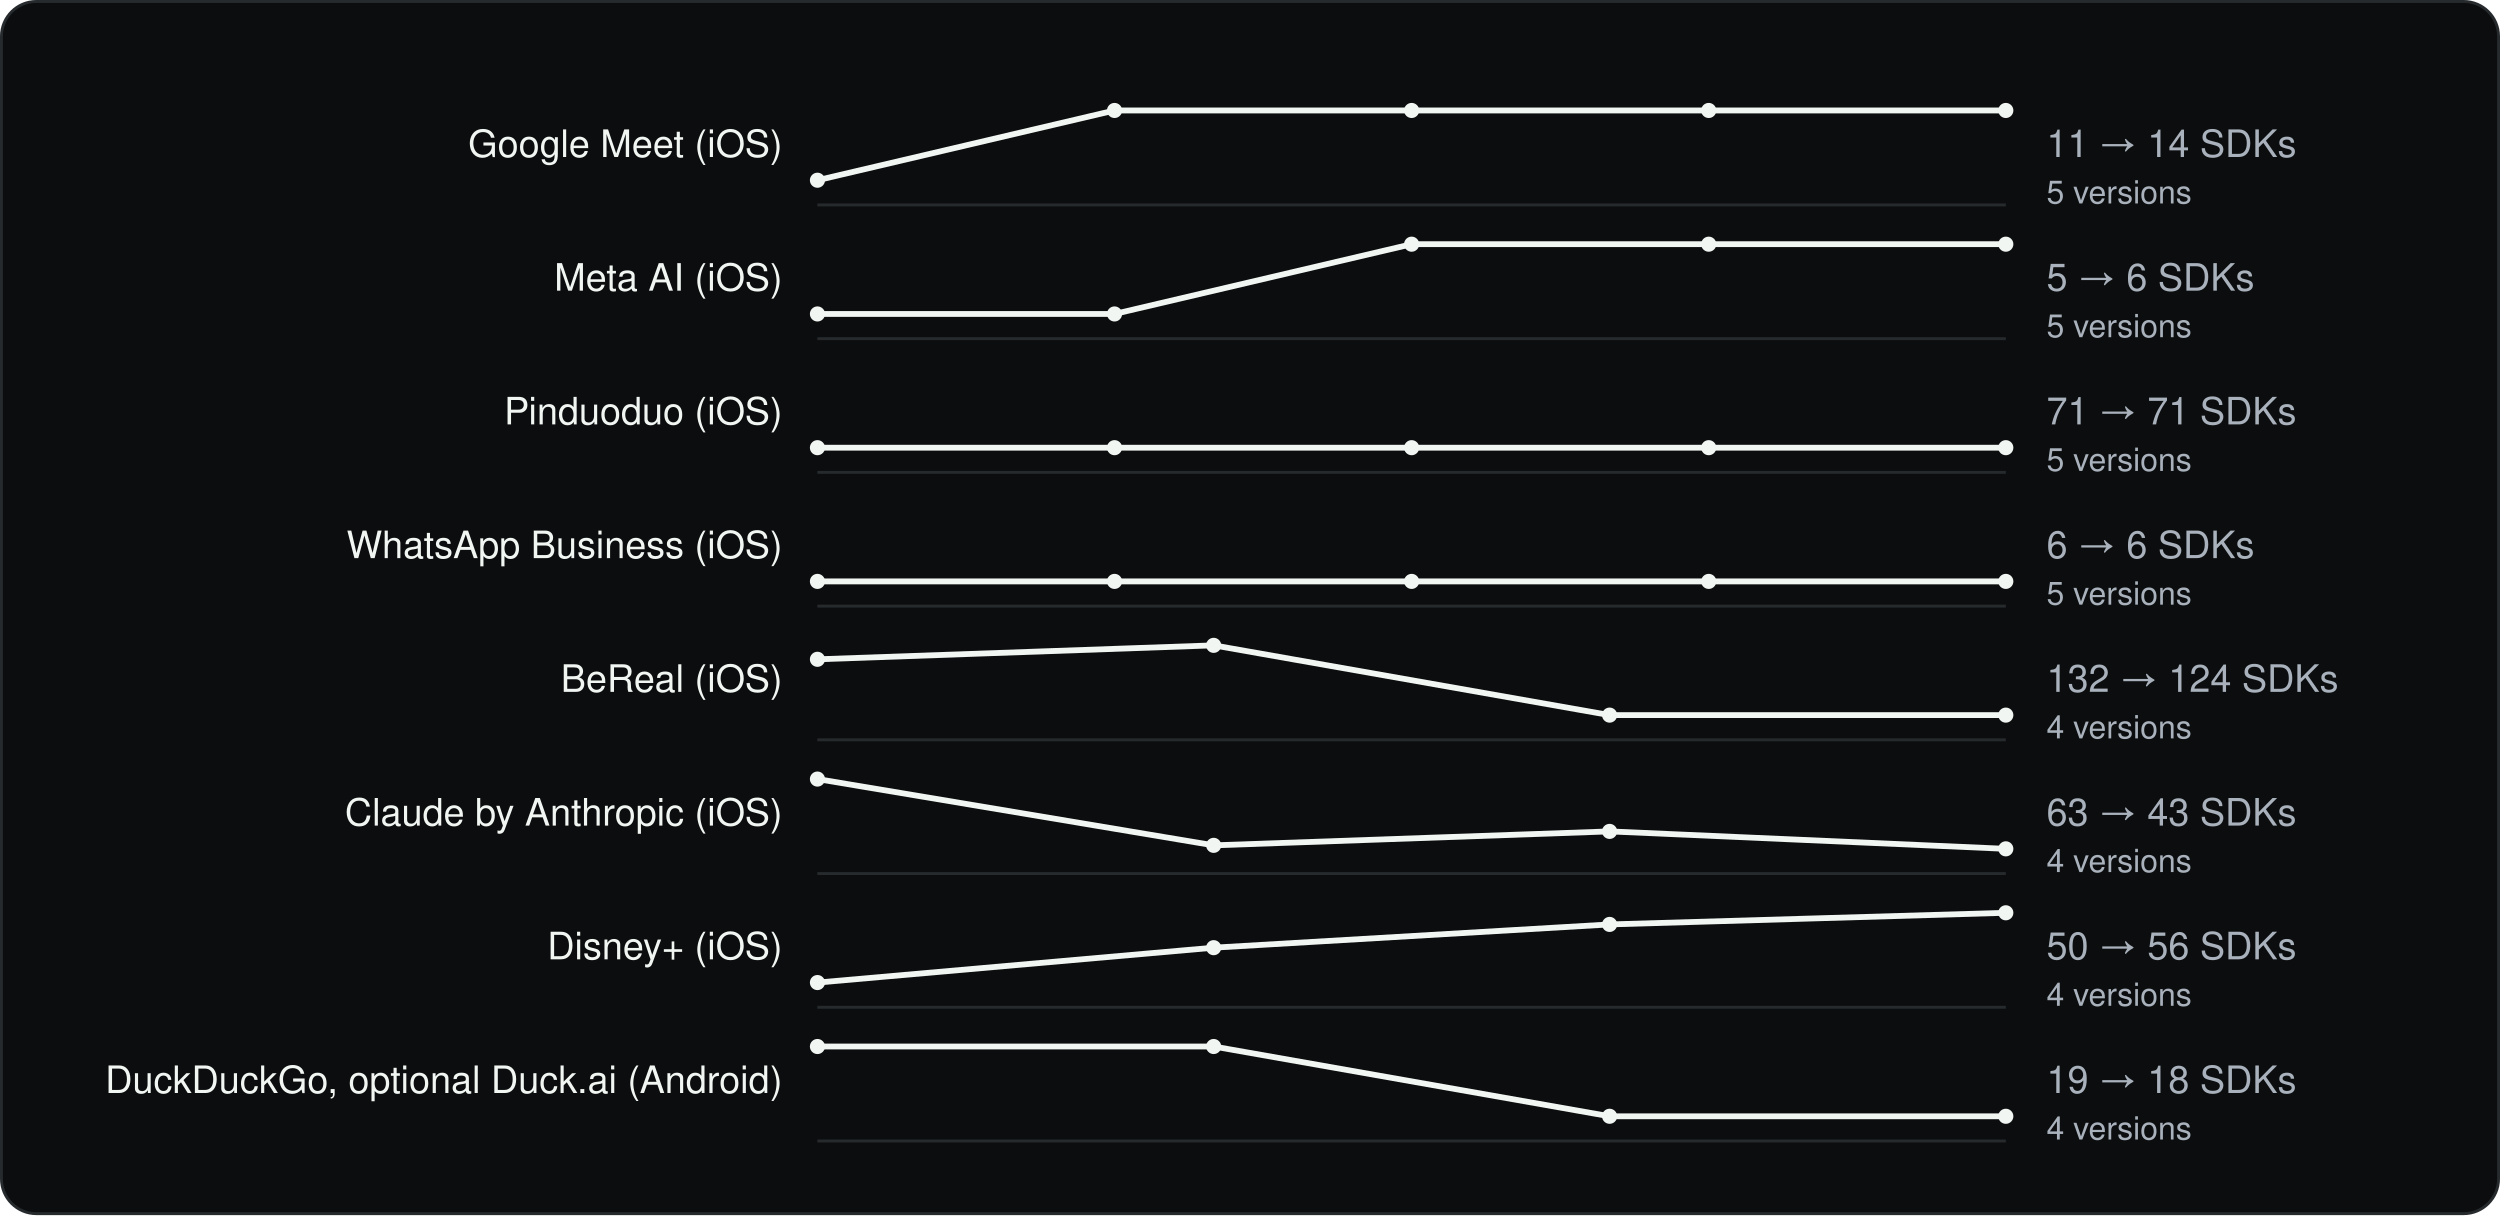
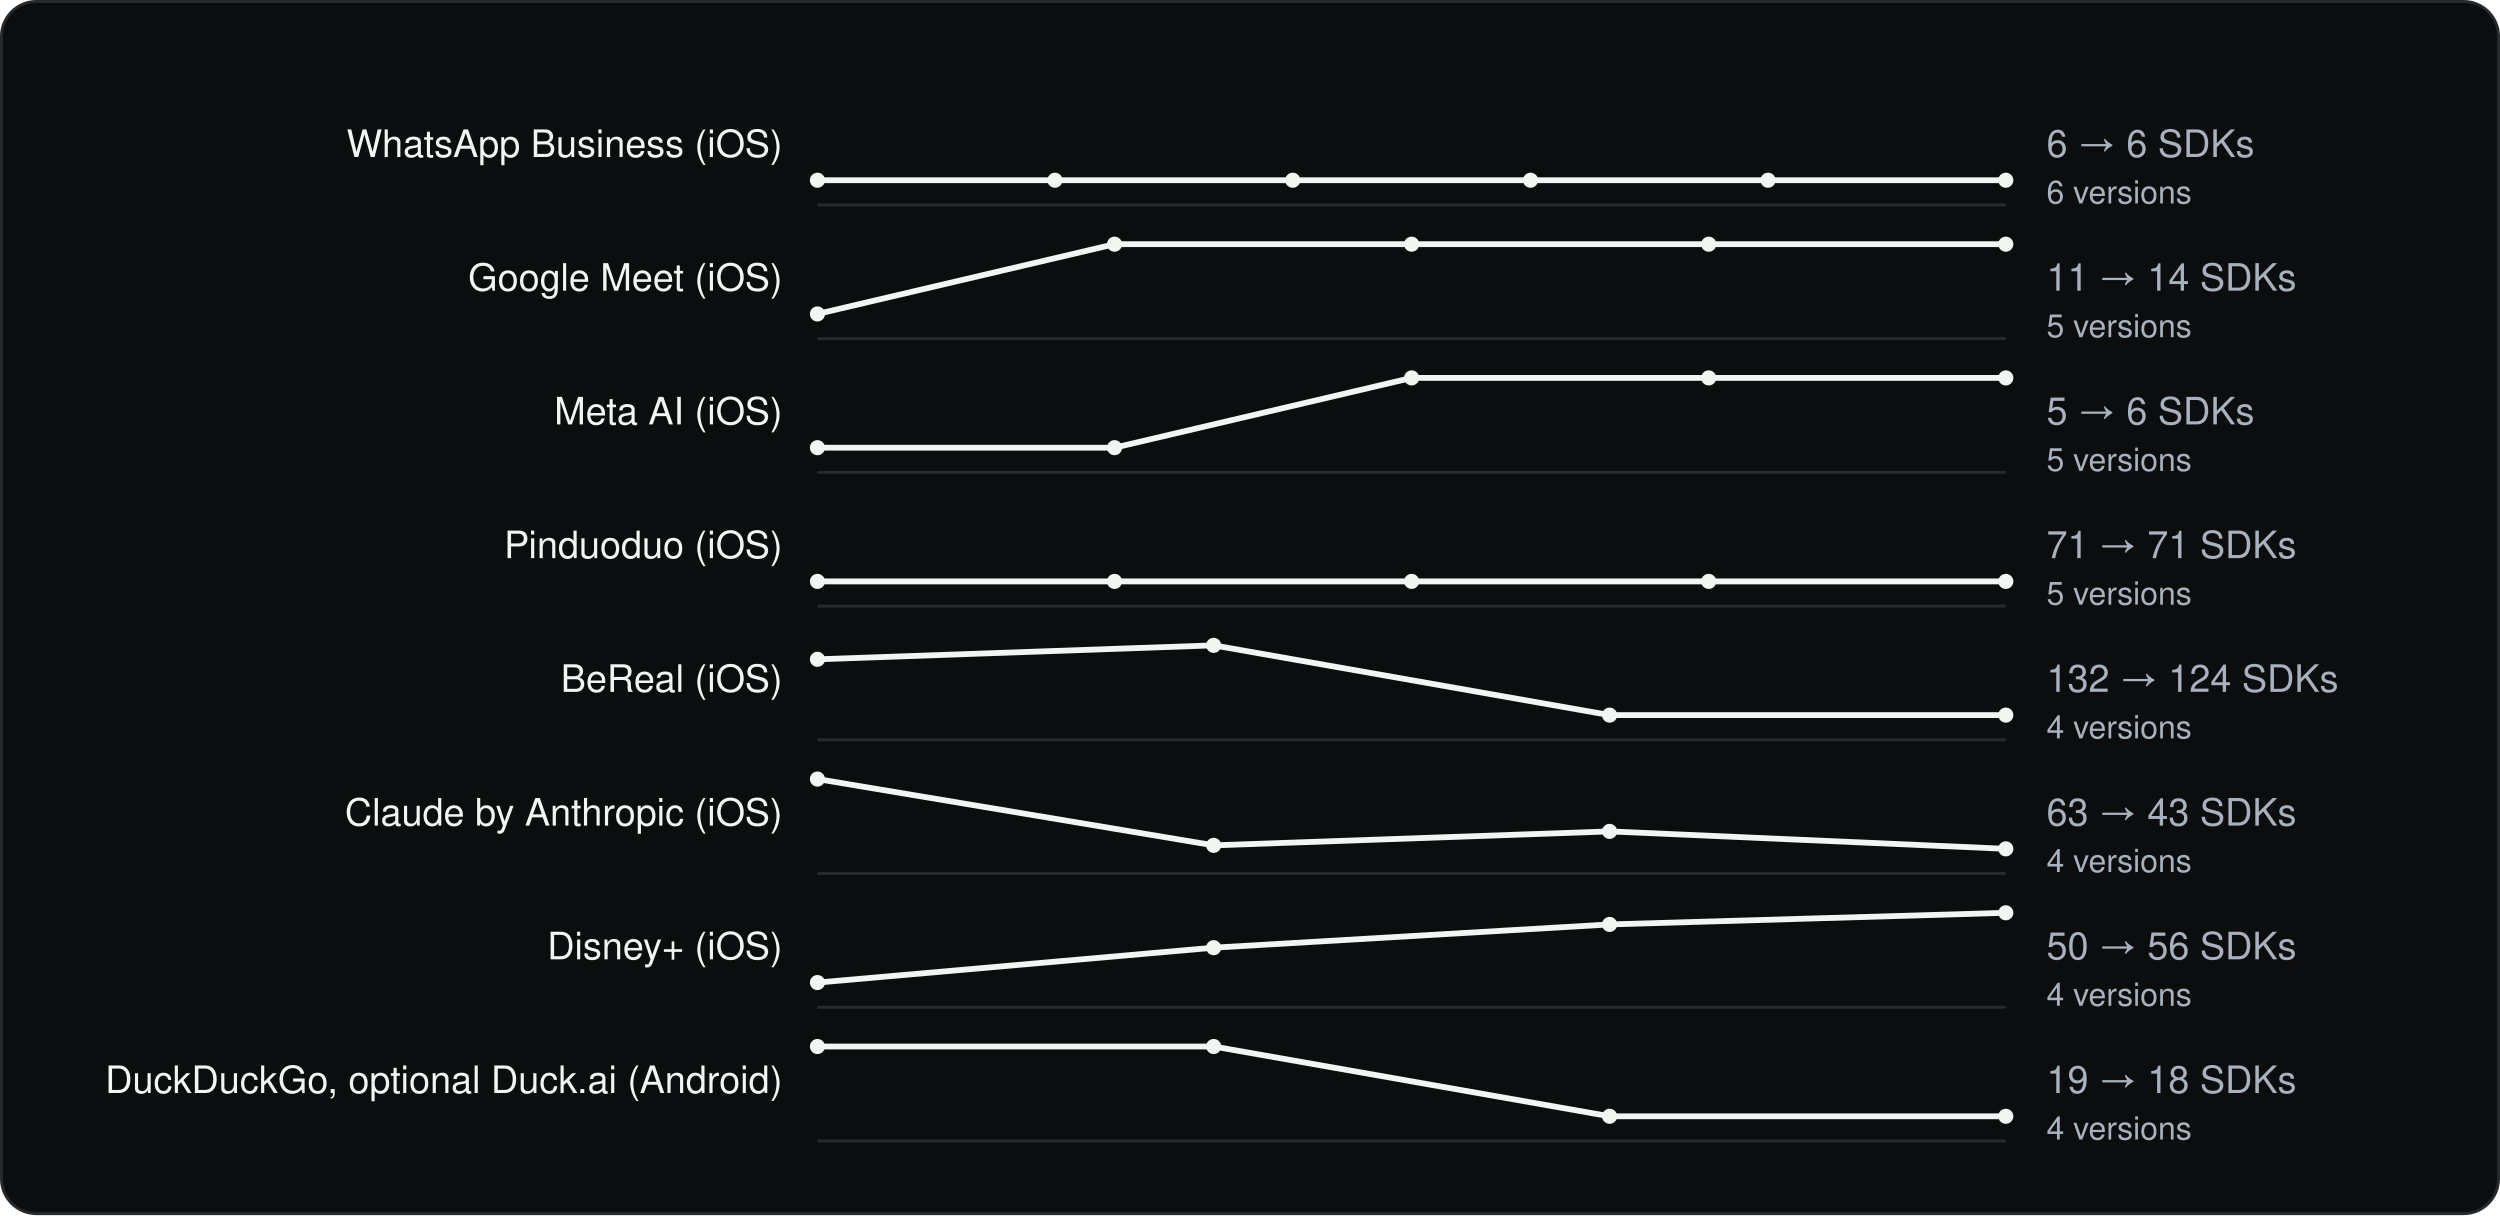
<svg xmlns="http://www.w3.org/2000/svg" viewBox="0 0 860 418" width="860" height="418" role="img" aria-label="SDK count across versions" font-family="Geist, -apple-system, BlinkMacSystemFont, 'Segoe UI', Helvetica, Arial, sans-serif">
  <rect x="0.5" y="0.5" width="859" height="417" rx="12" fill="#0C0D0E" stroke="#262A2D" />
  <g transform="translate(20 20)">
-     <text x="249.18" y="34" font-size="13" text-anchor="end" fill="#F1F6F3">Google Meet (iOS)</text>
+     <text x="249.18" y="34" font-size="13" text-anchor="end" fill="#F1F6F3">WhatsApp Business (iOS)</text>
    <line x1="261.18" y1="50.5" x2="670.0" y2="50.5" stroke="#262A2D" />
-     <polyline fill="none" stroke-width="2" stroke-linejoin="round" stroke="#F1F6F3" points="261.2,42.0 363.4,18.0 465.6,18.0 567.8,18.0 670.0,18.0" />
+     <polyline fill="none" stroke-width="2" stroke-linejoin="round" stroke="#F1F6F3" points="261.2,42.0 342.9,42.0 424.7,42.0 506.5,42.0 588.2,42.0 670.0,42.0" />
    <circle cx="261.2" cy="42.0" r="2.6" fill="#F1F6F3" />
-     <circle cx="363.4" cy="18.0" r="2.6" fill="#F1F6F3" />
-     <circle cx="465.6" cy="18.0" r="2.6" fill="#F1F6F3" />
-     <circle cx="567.8" cy="18.0" r="2.6" fill="#F1F6F3" />
-     <circle cx="670.0" cy="18.0" r="2.6" fill="#F1F6F3" />
-     <text x="684.0" y="34" font-size="13" fill="#A9B2BC">11 → 14 SDKs</text>
-     <text x="684.0" y="50" font-size="11" fill="#A9B2BC">5 versions</text>
-     <text x="249.18" y="80" font-size="13" text-anchor="end" fill="#F1F6F3">Meta AI (iOS)</text>
+     <circle cx="342.9" cy="42.0" r="2.6" fill="#F1F6F3" />
+     <circle cx="424.7" cy="42.0" r="2.6" fill="#F1F6F3" />
+     <circle cx="506.5" cy="42.0" r="2.6" fill="#F1F6F3" />
+     <circle cx="588.2" cy="42.0" r="2.6" fill="#F1F6F3" />
+     <circle cx="670.0" cy="42.0" r="2.6" fill="#F1F6F3" />
+     <text x="684.0" y="34" font-size="13" fill="#A9B2BC">6 → 6 SDKs</text>
+     <text x="684.0" y="50" font-size="11" fill="#A9B2BC">6 versions</text>
+     <text x="249.18" y="80" font-size="13" text-anchor="end" fill="#F1F6F3">Google Meet (iOS)</text>
    <line x1="261.18" y1="96.5" x2="670.0" y2="96.5" stroke="#262A2D" />
-     <polyline fill="none" stroke-width="2" stroke-linejoin="round" stroke="#F1F6F3" points="261.2,88.0 363.4,88.0 465.6,64.0 567.8,64.0 670.0,64.0" />
+     <polyline fill="none" stroke-width="2" stroke-linejoin="round" stroke="#F1F6F3" points="261.2,88.0 363.4,64.0 465.6,64.0 567.8,64.0 670.0,64.0" />
    <circle cx="261.2" cy="88.0" r="2.6" fill="#F1F6F3" />
-     <circle cx="363.4" cy="88.0" r="2.6" fill="#F1F6F3" />
+     <circle cx="363.4" cy="64.0" r="2.6" fill="#F1F6F3" />
    <circle cx="465.6" cy="64.0" r="2.6" fill="#F1F6F3" />
    <circle cx="567.8" cy="64.0" r="2.6" fill="#F1F6F3" />
    <circle cx="670.0" cy="64.0" r="2.6" fill="#F1F6F3" />
-     <text x="684.0" y="80" font-size="13" fill="#A9B2BC">5 → 6 SDKs</text>
+     <text x="684.0" y="80" font-size="13" fill="#A9B2BC">11 → 14 SDKs</text>
    <text x="684.0" y="96" font-size="11" fill="#A9B2BC">5 versions</text>
-     <text x="249.18" y="126" font-size="13" text-anchor="end" fill="#F1F6F3">Pinduoduo (iOS)</text>
+     <text x="249.18" y="126" font-size="13" text-anchor="end" fill="#F1F6F3">Meta AI (iOS)</text>
    <line x1="261.18" y1="142.5" x2="670.0" y2="142.5" stroke="#262A2D" />
-     <polyline fill="none" stroke-width="2" stroke-linejoin="round" stroke="#F1F6F3" points="261.2,134.0 363.4,134.0 465.6,134.0 567.8,134.0 670.0,134.0" />
+     <polyline fill="none" stroke-width="2" stroke-linejoin="round" stroke="#F1F6F3" points="261.2,134.0 363.4,134.0 465.6,110.0 567.8,110.0 670.0,110.0" />
    <circle cx="261.2" cy="134.0" r="2.6" fill="#F1F6F3" />
    <circle cx="363.4" cy="134.0" r="2.6" fill="#F1F6F3" />
-     <circle cx="465.6" cy="134.0" r="2.6" fill="#F1F6F3" />
-     <circle cx="567.8" cy="134.0" r="2.6" fill="#F1F6F3" />
-     <circle cx="670.0" cy="134.0" r="2.6" fill="#F1F6F3" />
-     <text x="684.0" y="126" font-size="13" fill="#A9B2BC">71 → 71 SDKs</text>
+     <circle cx="465.6" cy="110.0" r="2.6" fill="#F1F6F3" />
+     <circle cx="567.8" cy="110.0" r="2.6" fill="#F1F6F3" />
+     <circle cx="670.0" cy="110.0" r="2.6" fill="#F1F6F3" />
+     <text x="684.0" y="126" font-size="13" fill="#A9B2BC">5 → 6 SDKs</text>
    <text x="684.0" y="142" font-size="11" fill="#A9B2BC">5 versions</text>
-     <text x="249.18" y="172" font-size="13" text-anchor="end" fill="#F1F6F3">WhatsApp Business (iOS)</text>
+     <text x="249.18" y="172" font-size="13" text-anchor="end" fill="#F1F6F3">Pinduoduo (iOS)</text>
    <line x1="261.18" y1="188.5" x2="670.0" y2="188.5" stroke="#262A2D" />
    <polyline fill="none" stroke-width="2" stroke-linejoin="round" stroke="#F1F6F3" points="261.2,180.0 363.4,180.0 465.6,180.0 567.8,180.0 670.0,180.0" />
    <circle cx="261.2" cy="180.0" r="2.6" fill="#F1F6F3" />
    <circle cx="363.4" cy="180.0" r="2.6" fill="#F1F6F3" />
    <circle cx="465.6" cy="180.0" r="2.6" fill="#F1F6F3" />
    <circle cx="567.8" cy="180.0" r="2.6" fill="#F1F6F3" />
    <circle cx="670.0" cy="180.0" r="2.6" fill="#F1F6F3" />
-     <text x="684.0" y="172" font-size="13" fill="#A9B2BC">6 → 6 SDKs</text>
+     <text x="684.0" y="172" font-size="13" fill="#A9B2BC">71 → 71 SDKs</text>
    <text x="684.0" y="188" font-size="11" fill="#A9B2BC">5 versions</text>
    <text x="249.18" y="218" font-size="13" text-anchor="end" fill="#F1F6F3">BeReal (iOS)</text>
    <line x1="261.18" y1="234.5" x2="670.0" y2="234.5" stroke="#262A2D" />
    <polyline fill="none" stroke-width="2" stroke-linejoin="round" stroke="#F1F6F3" points="261.2,206.8 397.5,202.0 533.7,226.0 670.0,226.0" />
    <circle cx="261.2" cy="206.8" r="2.6" fill="#F1F6F3" />
    <circle cx="397.5" cy="202.0" r="2.6" fill="#F1F6F3" />
    <circle cx="533.7" cy="226.0" r="2.6" fill="#F1F6F3" />
    <circle cx="670.0" cy="226.0" r="2.6" fill="#F1F6F3" />
    <text x="684.0" y="218" font-size="13" fill="#A9B2BC">132 → 124 SDKs</text>
    <text x="684.0" y="234" font-size="11" fill="#A9B2BC">4 versions</text>
    <text x="249.18" y="264" font-size="13" text-anchor="end" fill="#F1F6F3">Claude by Anthropic (iOS)</text>
    <line x1="261.18" y1="280.5" x2="670.0" y2="280.5" stroke="#262A2D" />
    <polyline fill="none" stroke-width="2" stroke-linejoin="round" stroke="#F1F6F3" points="261.2,248.0 397.5,270.8 533.7,266.0 670.0,272.0" />
    <circle cx="261.2" cy="248.0" r="2.6" fill="#F1F6F3" />
    <circle cx="397.5" cy="270.8" r="2.6" fill="#F1F6F3" />
    <circle cx="533.7" cy="266.0" r="2.6" fill="#F1F6F3" />
    <circle cx="670.0" cy="272.0" r="2.6" fill="#F1F6F3" />
    <text x="684.0" y="264" font-size="13" fill="#A9B2BC">63 → 43 SDKs</text>
    <text x="684.0" y="280" font-size="11" fill="#A9B2BC">4 versions</text>
    <text x="249.18" y="310" font-size="13" text-anchor="end" fill="#F1F6F3">Disney+ (iOS)</text>
    <line x1="261.18" y1="326.5" x2="670.0" y2="326.5" stroke="#262A2D" />
    <polyline fill="none" stroke-width="2" stroke-linejoin="round" stroke="#F1F6F3" points="261.2,318.0 397.5,306.0 533.7,298.0 670.0,294.0" />
    <circle cx="261.2" cy="318.0" r="2.6" fill="#F1F6F3" />
    <circle cx="397.5" cy="306.0" r="2.6" fill="#F1F6F3" />
    <circle cx="533.7" cy="298.0" r="2.6" fill="#F1F6F3" />
    <circle cx="670.0" cy="294.0" r="2.6" fill="#F1F6F3" />
    <text x="684.0" y="310" font-size="13" fill="#A9B2BC">50 → 56 SDKs</text>
    <text x="684.0" y="326" font-size="11" fill="#A9B2BC">4 versions</text>
    <text x="249.18" y="356" font-size="13" text-anchor="end" fill="#F1F6F3">DuckDuckGo, optional Duck.ai (Android)</text>
    <line x1="261.18" y1="372.5" x2="670.0" y2="372.5" stroke="#262A2D" />
    <polyline fill="none" stroke-width="2" stroke-linejoin="round" stroke="#F1F6F3" points="261.2,340.0 397.5,340.0 533.7,364.0 670.0,364.0" />
    <circle cx="261.2" cy="340.0" r="2.6" fill="#F1F6F3" />
    <circle cx="397.5" cy="340.0" r="2.6" fill="#F1F6F3" />
    <circle cx="533.7" cy="364.0" r="2.6" fill="#F1F6F3" />
    <circle cx="670.0" cy="364.0" r="2.6" fill="#F1F6F3" />
    <text x="684.0" y="356" font-size="13" fill="#A9B2BC">19 → 18 SDKs</text>
    <text x="684.0" y="372" font-size="11" fill="#A9B2BC">4 versions</text>
  </g>
</svg>
